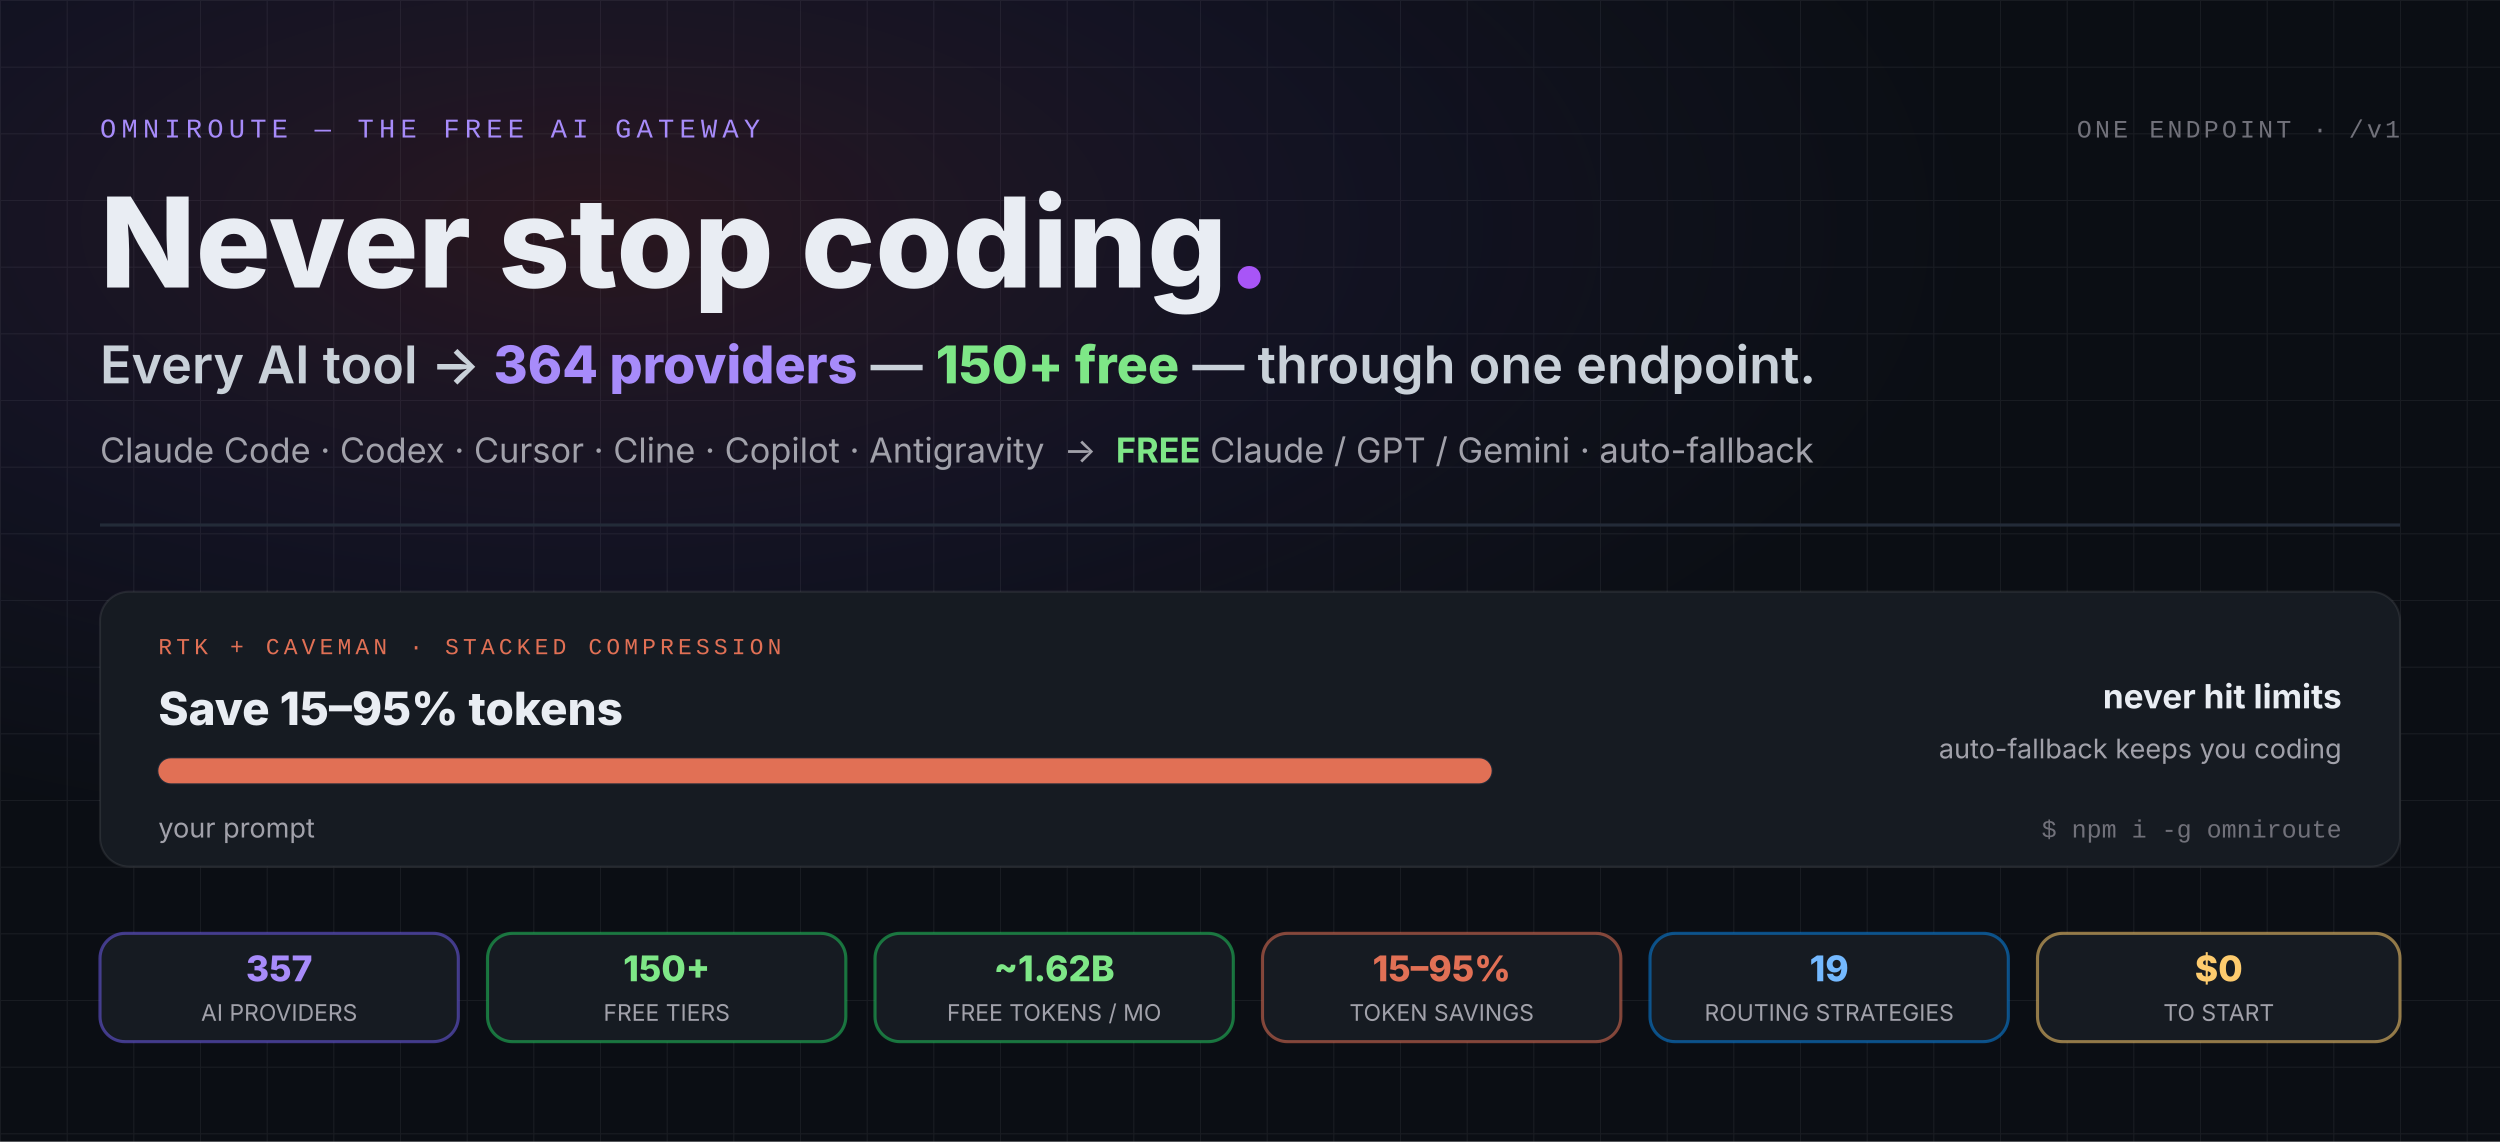
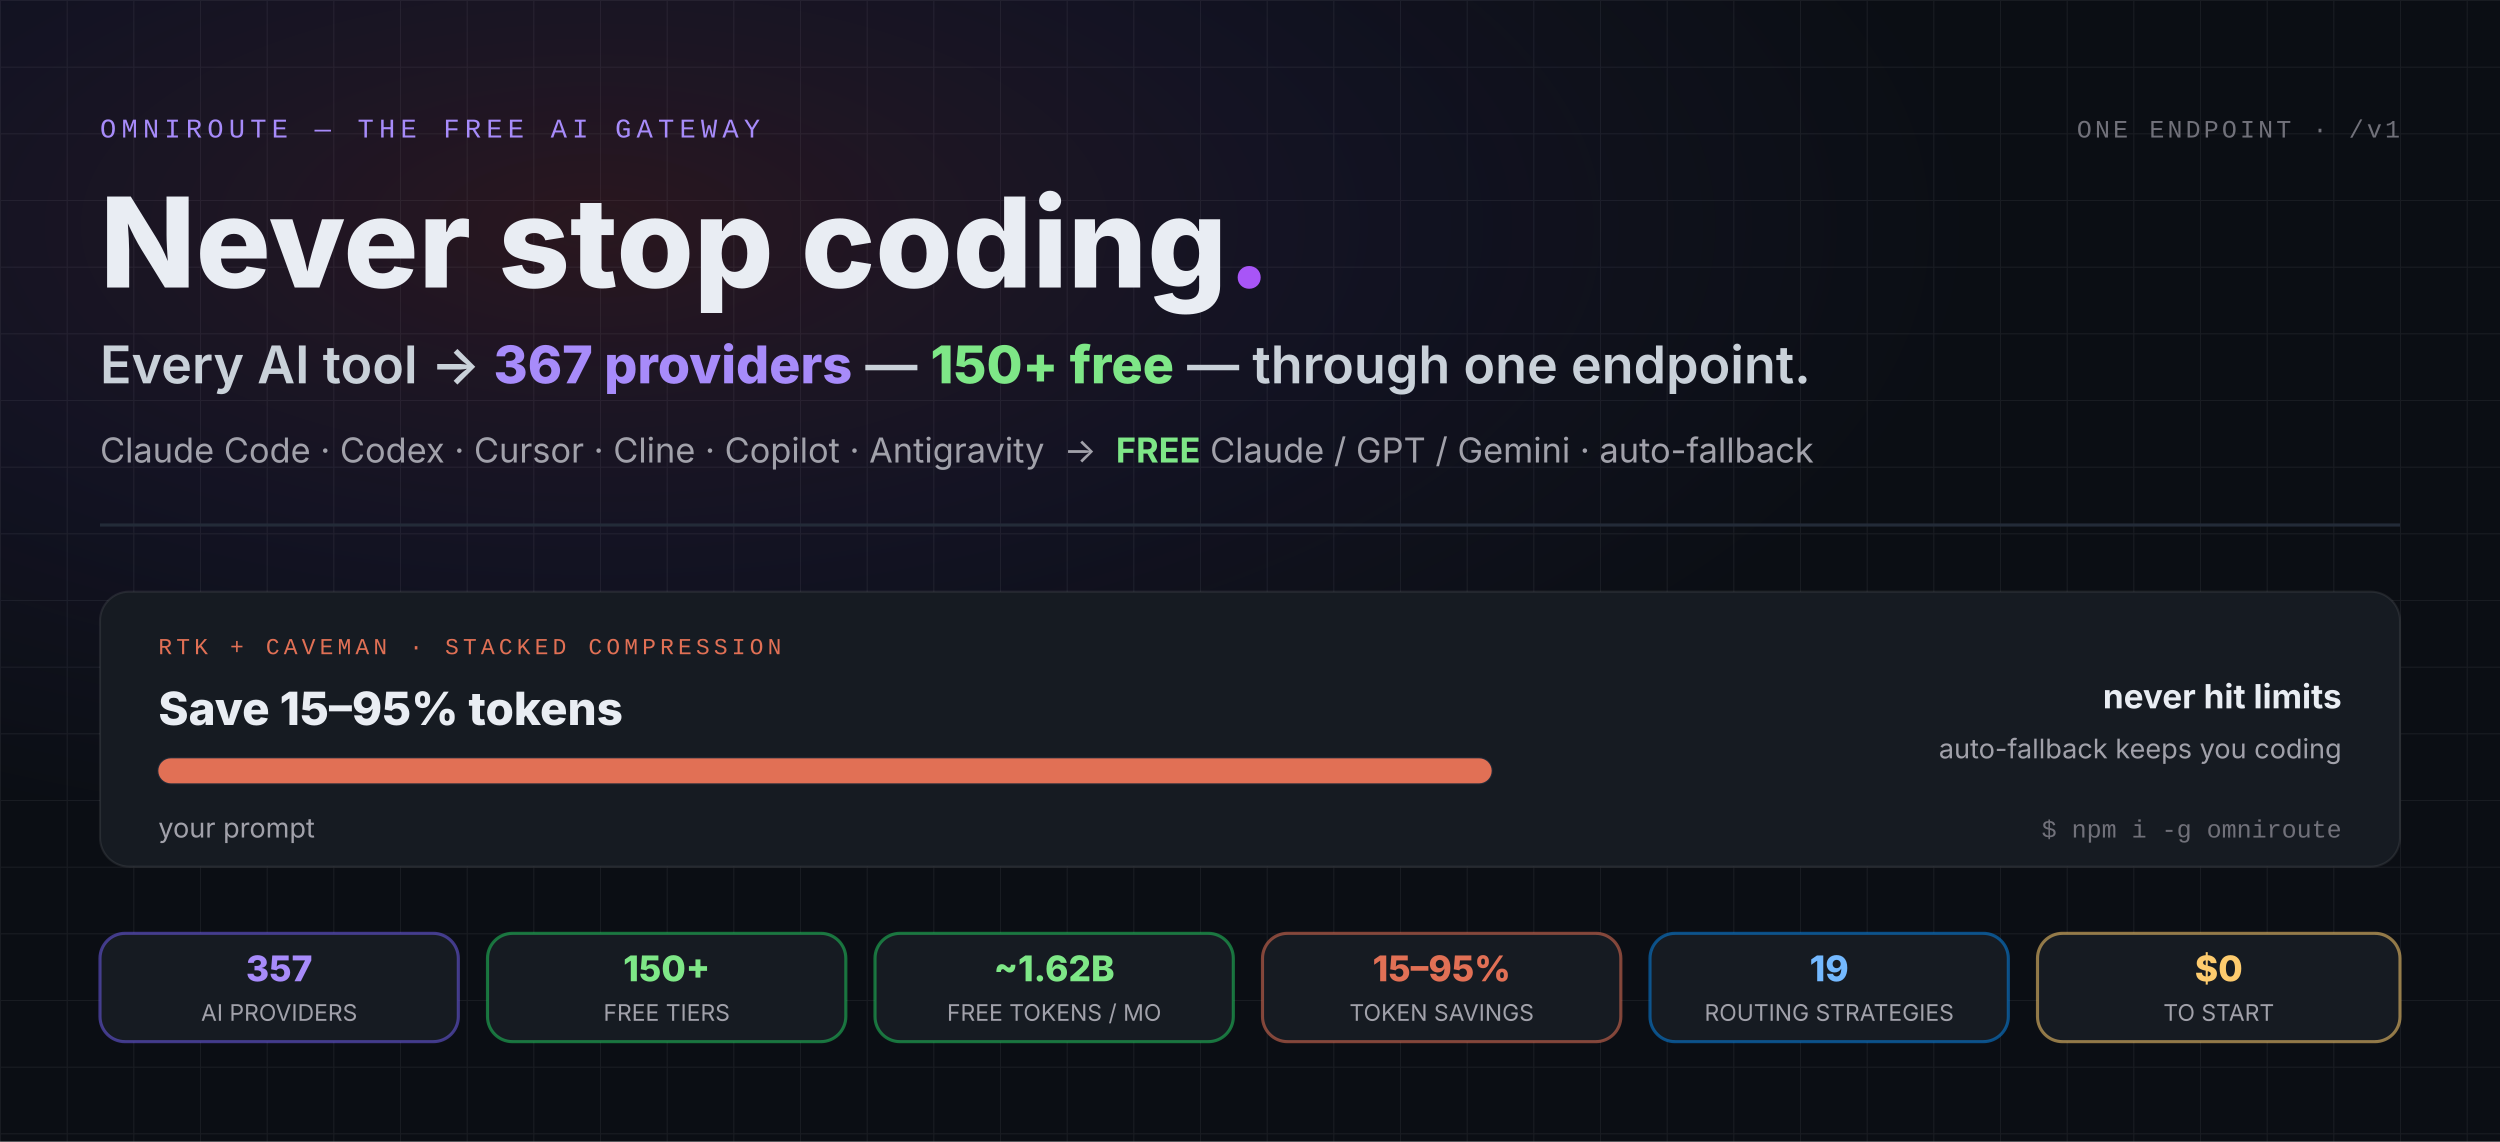
- <svg xmlns="http://www.w3.org/2000/svg" viewBox="0 0 1200 548" role="img" aria-label="OmniRoute hero: Never stop coding. Every AI tool to 364 providers — 150+ free — through one endpoint. Claude Code, Codex, Cursor, Cline, Copilot and Antigravity into free Claude, GPT and Gemini with auto-fallback. RTK + Caveman stacked compression saves 15 to 95 percent of tokens — about 89 percent average on tool-heavy sessions — so you never hit limits. Stats: 364 AI providers, 150+ free tiers, about 1.62B free tokens per month, 15 to 95 percent token savings, 20 routing strategies, zero dollars to start.">
+ <svg xmlns="http://www.w3.org/2000/svg" viewBox="0 0 1200 548" role="img" aria-label="OmniRoute hero: Never stop coding. Every AI tool to 367 providers — 150+ free — through one endpoint. Claude Code, Codex, Cursor, Cline, Copilot and Antigravity into free Claude, GPT and Gemini with auto-fallback. RTK + Caveman stacked compression saves 15 to 95 percent of tokens — about 89 percent average on tool-heavy sessions — so you never hit limits. Stats: 367 AI providers, 150+ free tiers, about 1.62B free tokens per month, 15 to 95 percent token savings, 20 routing strategies, zero dollars to start.">
  <defs>
    <pattern id="gridPaperH" width="32" height="32" patternUnits="userSpaceOnUse">
      <path d="M 32 0 L 0 0 0 32" fill="none" stroke="#ffffff" stroke-opacity="0.06" stroke-width="1" />
    </pattern>
    <radialGradient id="bgGlowH" cx="24%" cy="20%" r="55%">
      <stop offset="0%" stop-color="#e54d5e" stop-opacity="0.14" />
      <stop offset="55%" stop-color="#8b5cf6" stop-opacity="0.06" />
      <stop offset="100%" stop-color="#6366f1" stop-opacity="0" />
    </radialGradient>
    <linearGradient id="gradBrandH" x1="0" y1="0" x2="1" y2="1">
      <stop offset="0%" stop-color="#e54d5e" />
      <stop offset="100%" stop-color="#a855f7" />
    </linearGradient>
    <path id="dividerPathH" d="M 48,252 L 1152,252" />
  </defs>
  <rect width="1200" height="548" fill="#0b0e14" />
  <rect width="1200" height="548" fill="url(#gridPaperH)" />
  <rect width="1200" height="548" fill="url(#bgGlowH)" />
  <text x="48" y="66" font-family="Consolas, 'Courier New', monospace" font-size="13" letter-spacing="2.5" fill="#a78bfa">OMNIROUTE — THE FREE AI GATEWAY</text>
  <text x="1152" y="66" text-anchor="end" font-family="Consolas, 'Courier New', monospace" font-size="12" letter-spacing="1.5" fill="#71717a">ONE ENDPOINT · /v1</text>
  <text x="48" y="138" font-family="Inter, 'Segoe UI', Arial, Helvetica, system-ui, sans-serif" font-size="60" font-weight="800" fill="#e9edf3">Never stop coding<tspan fill="#a855f7">.</tspan>
  </text>
-   <text x="48" y="184" font-family="Inter, 'Segoe UI', Arial, Helvetica, system-ui, sans-serif" font-size="25" font-weight="600" fill="#c9d1d9">Every AI tool → <tspan fill="#a78bfa" font-weight="800">364 providers</tspan> — <tspan fill="#7ee787" font-weight="800">150+ free</tspan> — through one endpoint.</text>
+   <text x="48" y="184" font-family="Inter, 'Segoe UI', Arial, Helvetica, system-ui, sans-serif" font-size="25" font-weight="600" fill="#c9d1d9">Every AI tool → <tspan fill="#a78bfa" font-weight="800">367 providers</tspan> — <tspan fill="#7ee787" font-weight="800">150+ free</tspan> — through one endpoint.</text>
  <text x="48" y="222" font-family="Inter, 'Segoe UI', Arial, Helvetica, system-ui, sans-serif" font-size="16.5" fill="#a1a1aa">Claude Code · Codex · Cursor · Cline · Copilot · Antigravity  →  <tspan fill="#7ee787" font-weight="700">FREE</tspan> Claude / GPT / Gemini · auto-fallback</text>
  <line x1="48" y1="252" x2="1152" y2="252" stroke="#232b38" stroke-width="1.5" />
  <circle r="4" fill="url(#gradBrandH)" opacity="0">
    <animateMotion dur="6s" repeatCount="indefinite" keyPoints="0;1" keyTimes="0;1" calcMode="linear">
      <mpath href="#dividerPathH" />
    </animateMotion>
    <animate attributeName="opacity" values="0;0.9;0.9;0" keyTimes="0;0.08;0.6;0.75" dur="6s" repeatCount="indefinite" />
  </circle>
  <g>
    <rect x="48" y="284" width="1104" height="132" rx="14" fill="#161b22" stroke="#ffffff" stroke-opacity="0.08" stroke-width="1" />
    <text x="76" y="314" font-family="Consolas, 'Courier New', monospace" font-size="11" letter-spacing="2" fill="#e17055">RTK + CAVEMAN · STACKED COMPRESSION</text>
    <text x="76" y="348" font-family="Inter, 'Segoe UI', Arial, Helvetica, system-ui, sans-serif" font-size="22" font-weight="800" fill="#e9edf3">Save 15–95% tokens</text>
    <rect x="76" y="364" width="640" height="12" rx="6" fill="#0b0e14" stroke="#232b38" stroke-width="1" />
    <rect x="76" y="364" width="640" height="12" rx="6" fill="#e17055">
      <animate attributeName="width" values="640;640;70;70;640" keyTimes="0;0.12;0.5;0.88;1" dur="8s" repeatCount="indefinite" calcMode="spline" keySplines="0.4 0 0.2 1;0.4 0 0.2 1;0.4 0 0.2 1;0.4 0 0.2 1" />
    </rect>
    <text x="76" y="402" font-family="Inter, 'Segoe UI', Arial, Helvetica, system-ui, sans-serif" font-size="13" fill="#a1a1aa">your prompt
      <animate attributeName="opacity" values="1;1;0;0;1" keyTimes="0;0.12;0.35;0.88;1" dur="8s" repeatCount="indefinite" calcMode="discrete" />
    </text>
    <text x="76" y="402" font-family="Inter, 'Segoe UI', Arial, Helvetica, system-ui, sans-serif" font-size="13" font-weight="700" fill="#e17055" opacity="0">−89% avg on tool-heavy sessions
      <animate attributeName="opacity" values="0;0;1;1;0" keyTimes="0;0.35;0.36;0.88;1" dur="8s" repeatCount="indefinite" calcMode="discrete" />
    </text>
    <text x="1124" y="340" text-anchor="end" font-family="Inter, 'Segoe UI', Arial, Helvetica, system-ui, sans-serif" font-size="16" font-weight="700" fill="#e9edf3">never hit limits</text>
    <text x="1124" y="364" text-anchor="end" font-family="Inter, 'Segoe UI', Arial, Helvetica, system-ui, sans-serif" font-size="13" fill="#a1a1aa">auto-fallback keeps you coding</text>
    <text x="1124" y="402" text-anchor="end" font-family="Consolas, 'Courier New', monospace" font-size="12" fill="#71717a">$ npm i -g omniroute</text>
  </g>
  <g font-family="Inter, 'Segoe UI', Arial, Helvetica, system-ui, sans-serif" text-anchor="middle">
    <rect x="48" y="448" width="172" height="52" rx="12" fill="#161b22" stroke="#6c5ce7" stroke-opacity="0.55" stroke-width="1.5" />
    <text x="134" y="471" font-size="17" font-weight="800" fill="#a78bfa">357</text>
    <text x="134" y="490" font-size="11" fill="#a1a1aa">AI PROVIDERS</text>
    <rect x="234" y="448" width="172" height="52" rx="12" fill="#161b22" stroke="#22c55e" stroke-opacity="0.55" stroke-width="1.5" />
    <text x="320" y="471" font-size="17" font-weight="800" fill="#7ee787">150+</text>
    <text x="320" y="490" font-size="11" fill="#a1a1aa">FREE TIERS</text>
    <rect x="420" y="448" width="172" height="52" rx="12" fill="#161b22" stroke="#22c55e" stroke-opacity="0.55" stroke-width="1.5" />
    <text x="506" y="471" font-size="17" font-weight="800" fill="#7ee787">~1.62B</text>
    <text x="506" y="490" font-size="11" fill="#a1a1aa">FREE TOKENS / MO</text>
    <rect x="606" y="448" width="172" height="52" rx="12" fill="#161b22" stroke="#e17055" stroke-opacity="0.55" stroke-width="1.5" />
    <text x="692" y="471" font-size="17" font-weight="800" fill="#e17055">15–95%</text>
    <text x="692" y="490" font-size="11" fill="#a1a1aa">TOKEN SAVINGS</text>
    <rect x="792" y="448" width="172" height="52" rx="12" fill="#161b22" stroke="#0984e3" stroke-opacity="0.55" stroke-width="1.5" />
    <text x="878" y="471" font-size="17" font-weight="800" fill="#74b9ff">19</text>
    <text x="878" y="490" font-size="11" fill="#a1a1aa">ROUTING STRATEGIES</text>
    <rect x="978" y="448" width="174" height="52" rx="12" fill="#161b22" stroke="#fdcb6e" stroke-opacity="0.55" stroke-width="1.5" />
    <text x="1065" y="471" font-size="17" font-weight="800" fill="#fdcb6e">$0</text>
    <text x="1065" y="490" font-size="11" fill="#a1a1aa">TO START</text>
  </g>
</svg>
